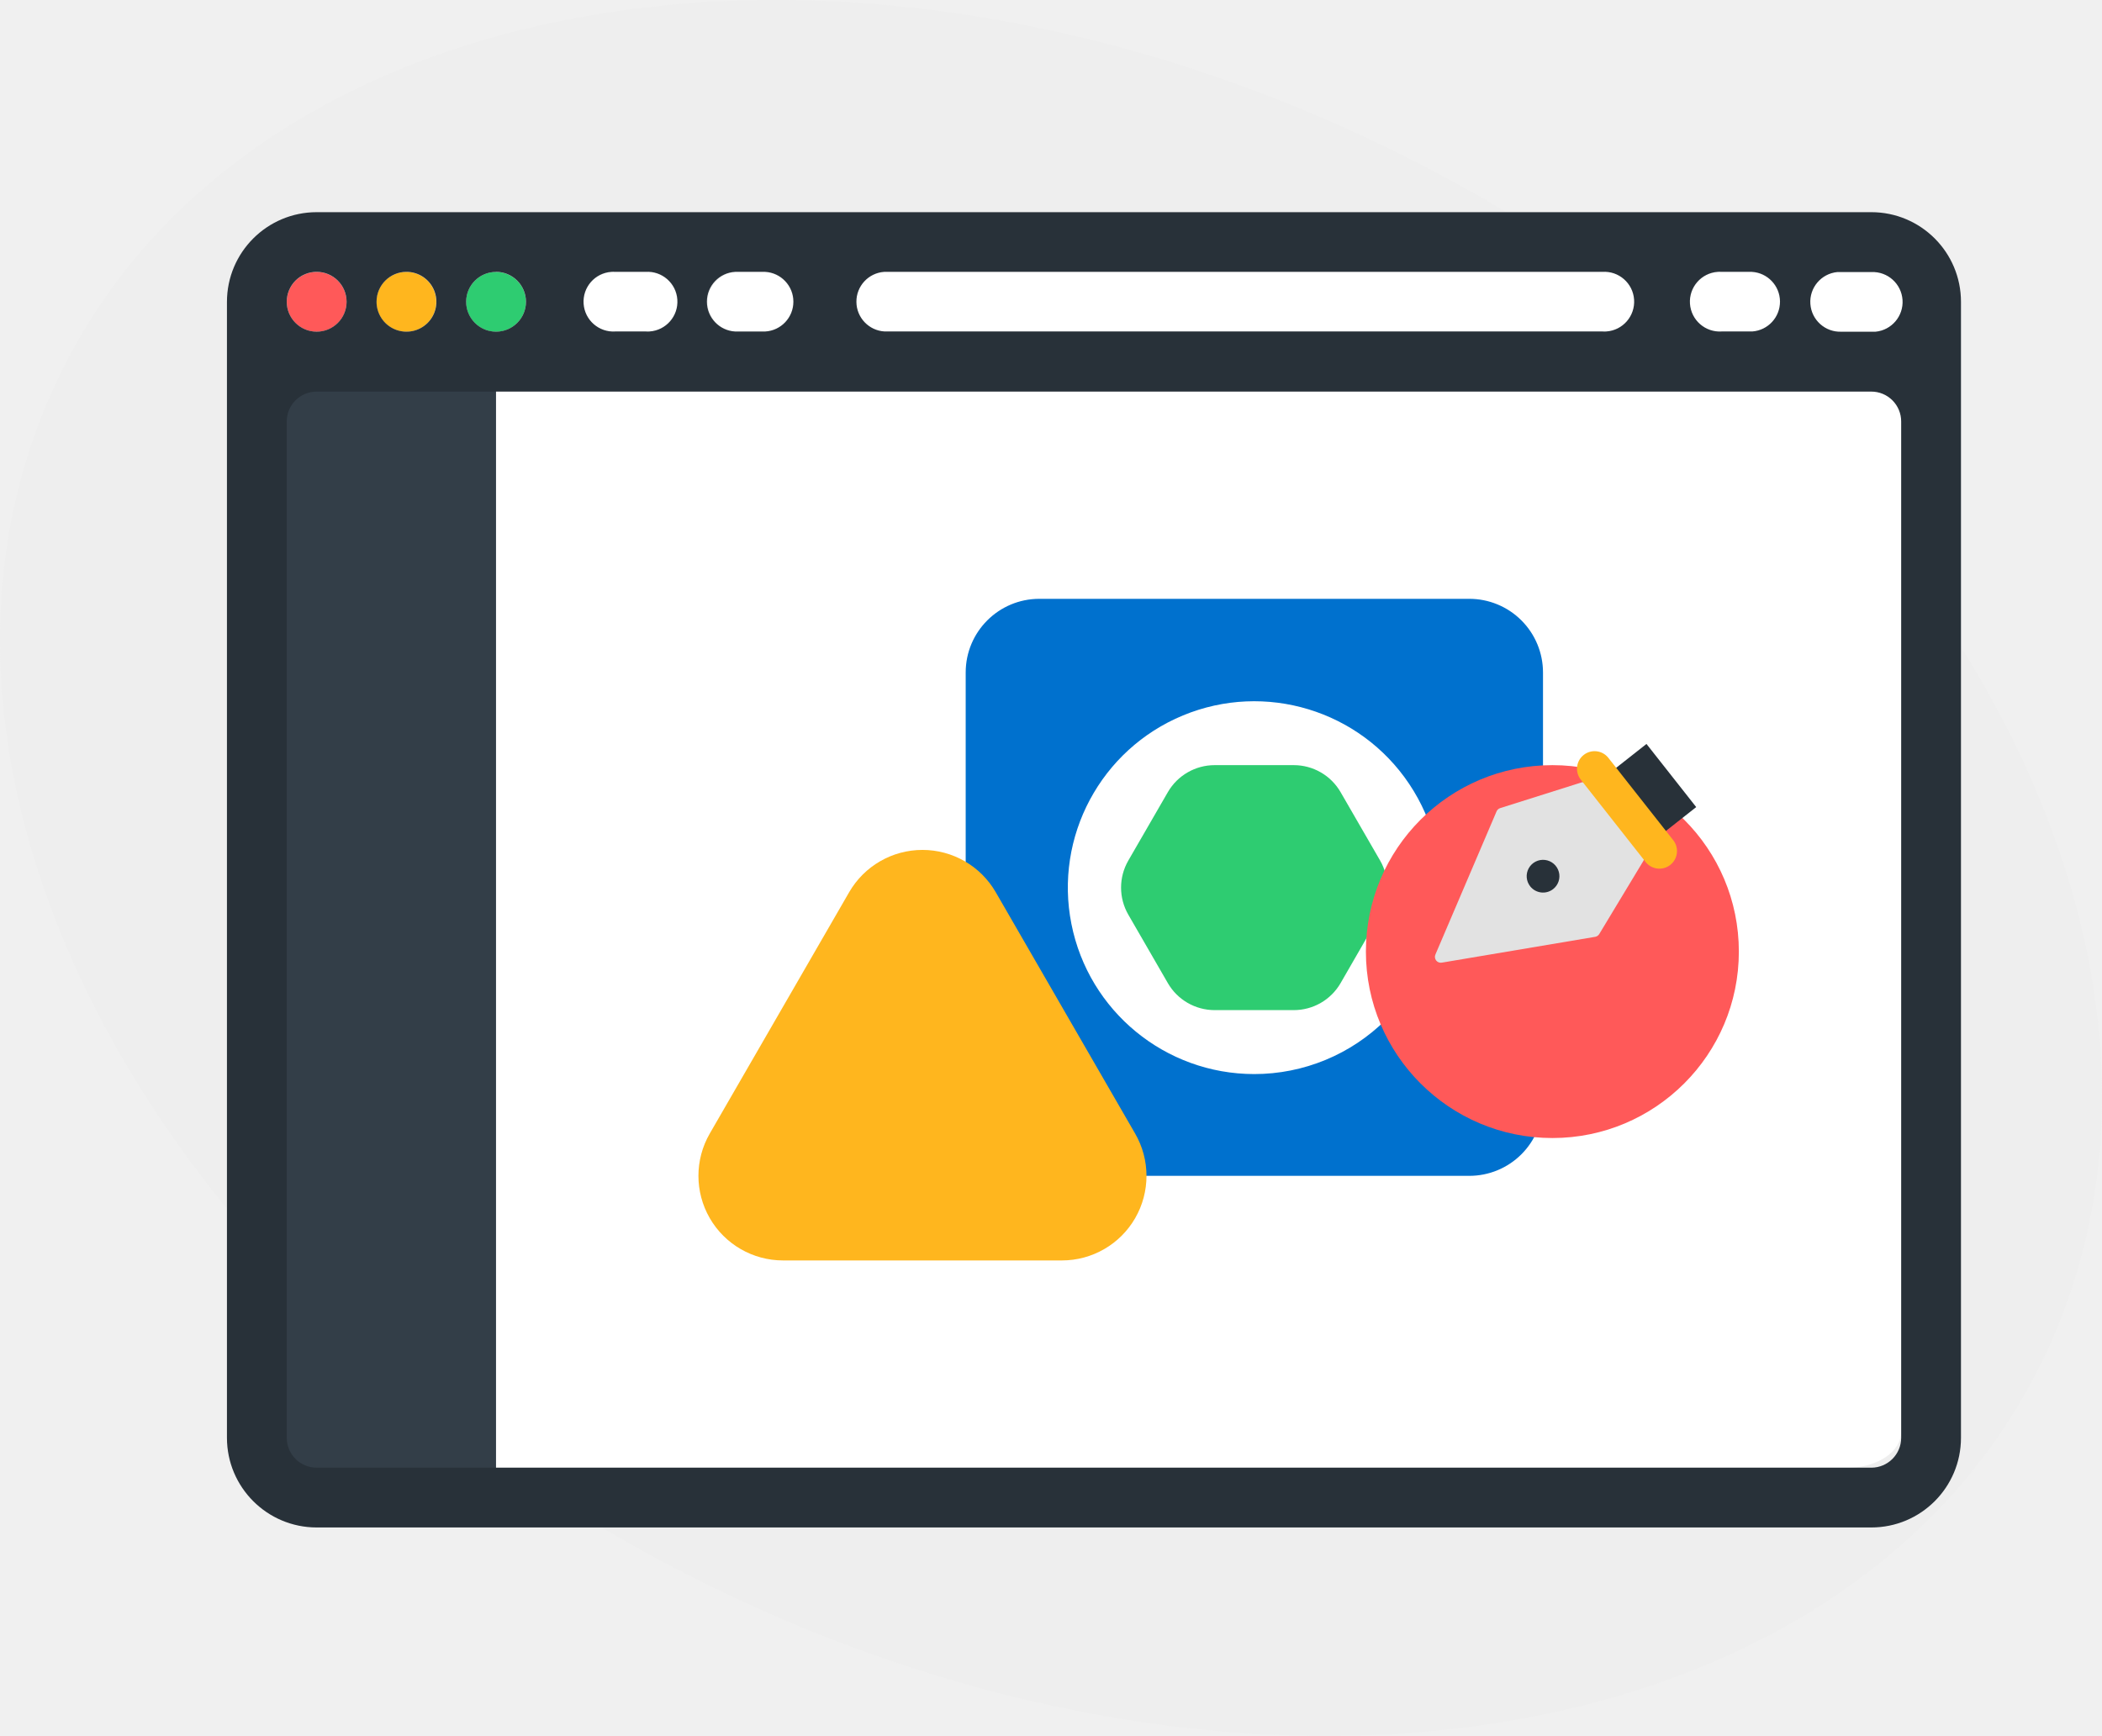
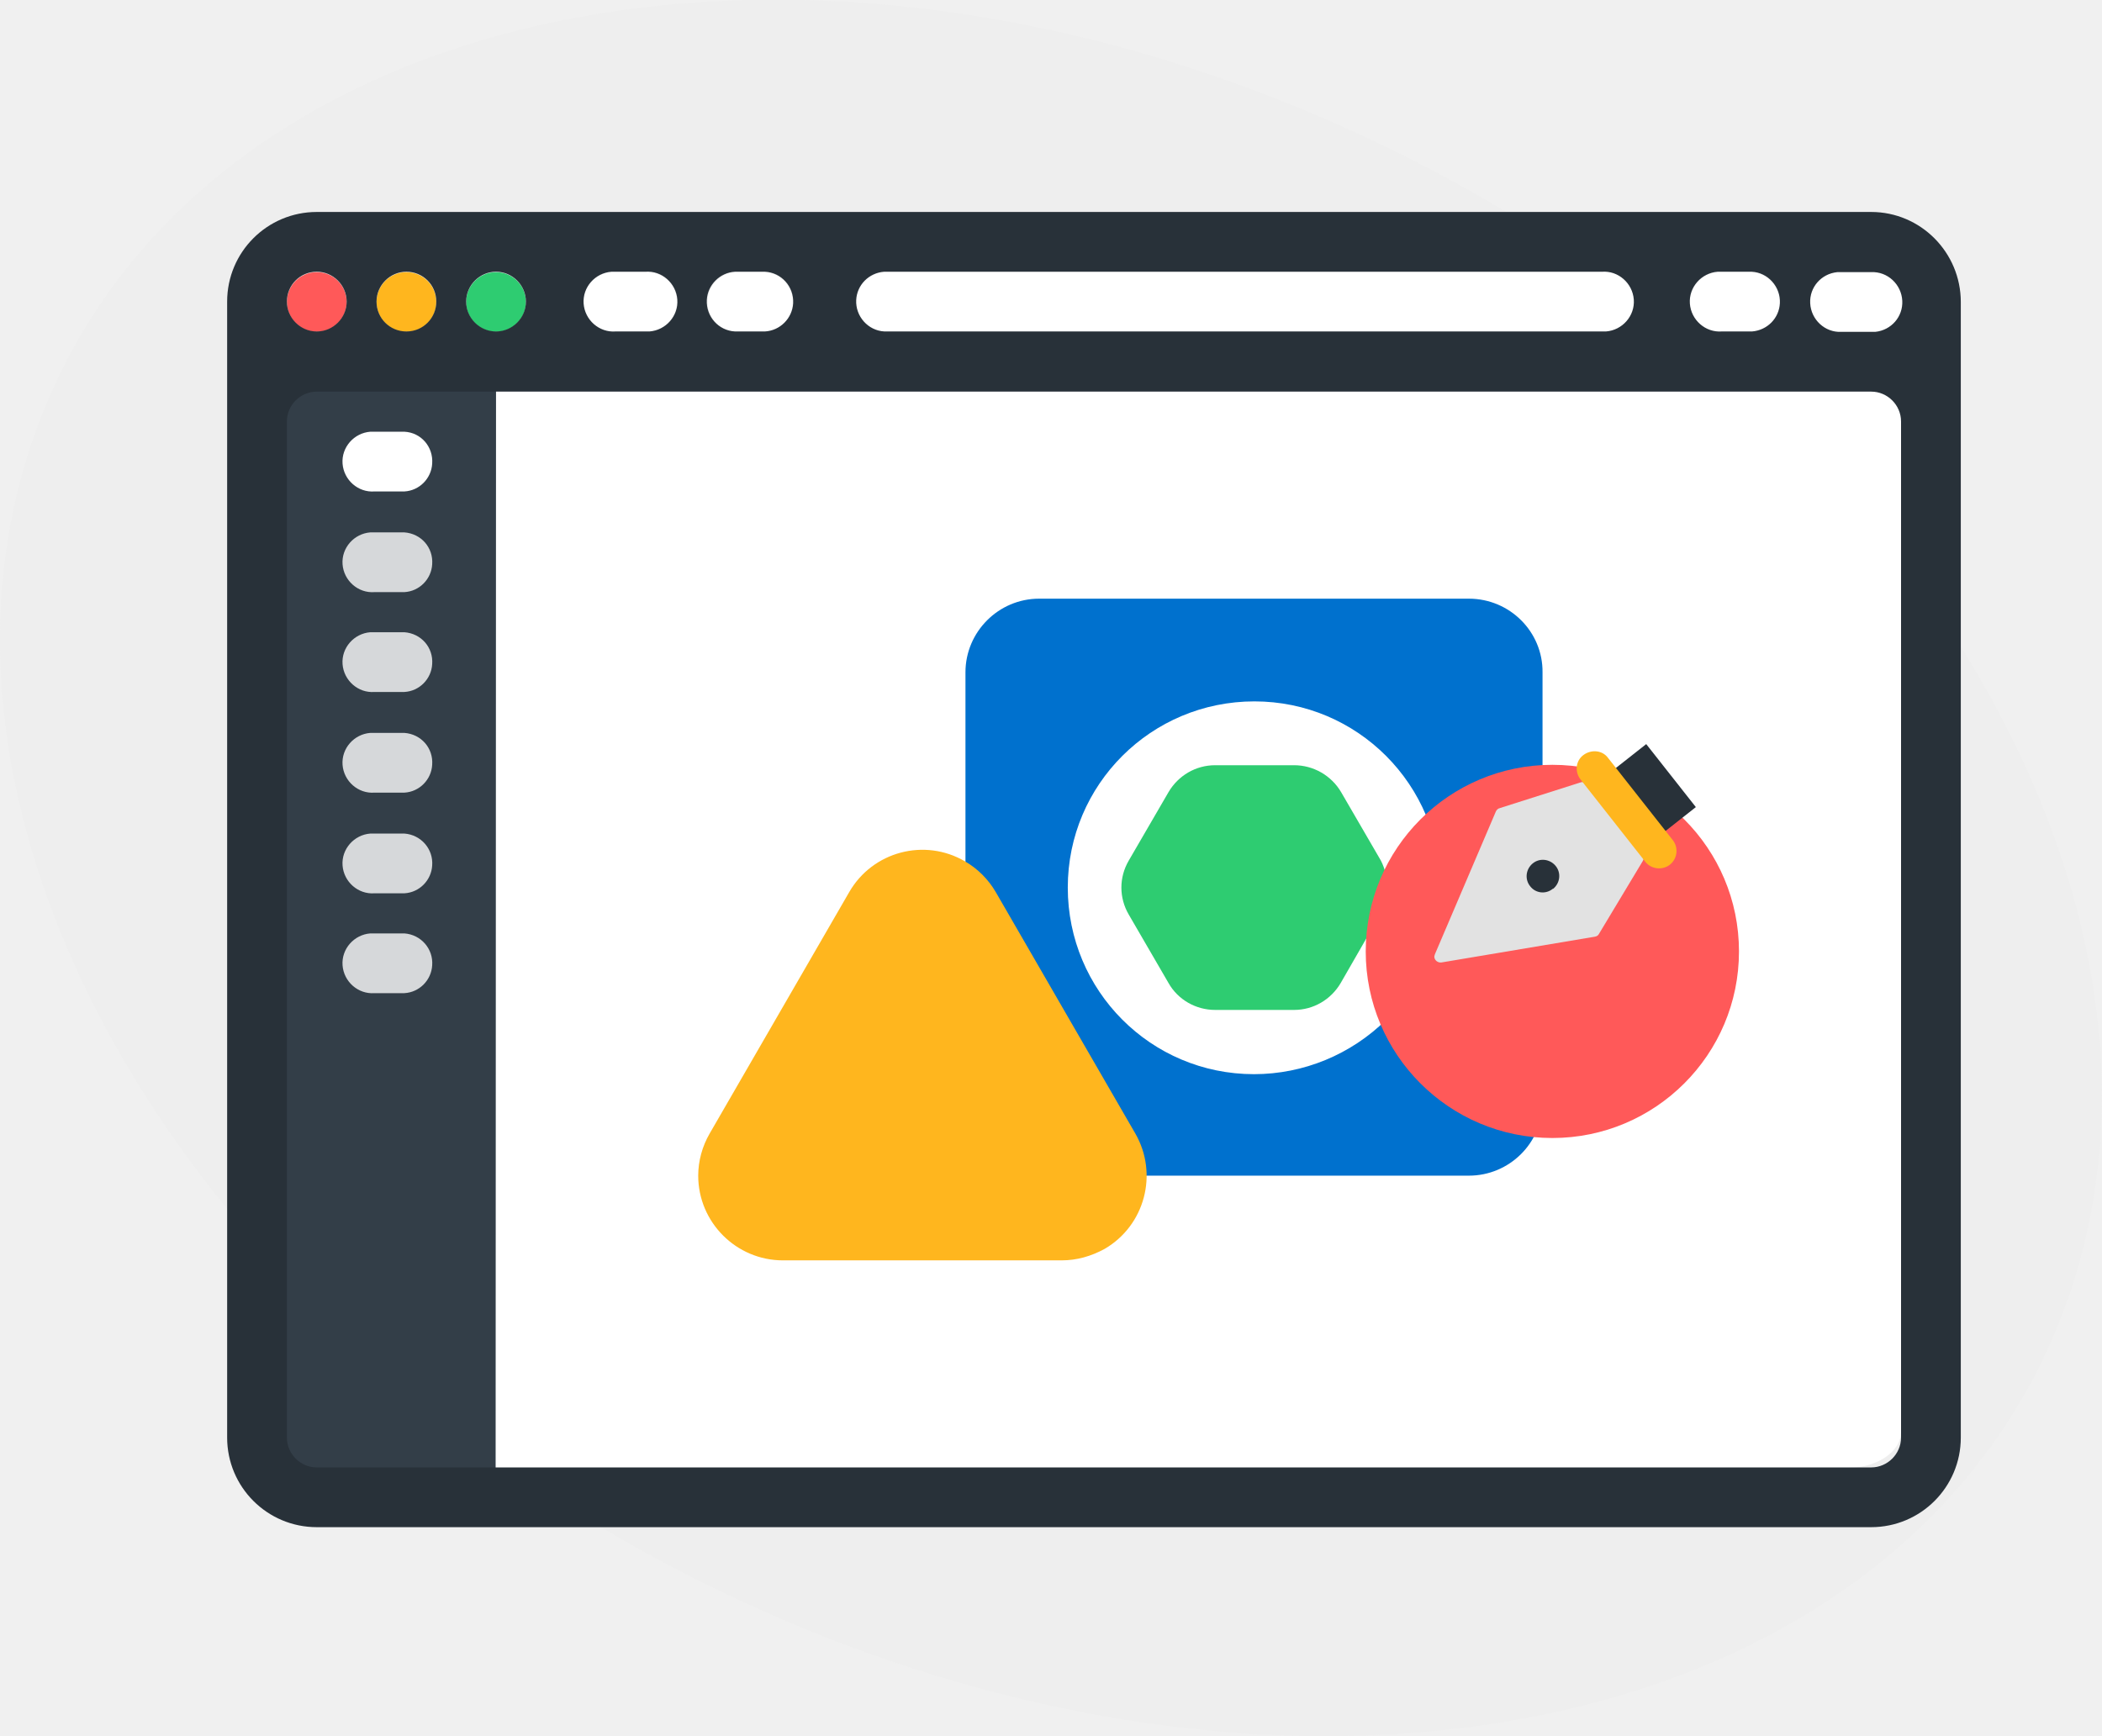
- <svg xmlns="http://www.w3.org/2000/svg" viewBox="0 0 513.564 424.19">
-   <defs>
-     <style>.a{fill:#eee;}.b{fill:#fff;}.c{fill:#333e48;}.d{fill:#ff5959;}.e{fill:#ffb61e;}.f{fill:#2ecc71;}.g{fill:#283139;}.h{fill:#0071ce;}.i{fill:#e2e2e2;}</style>
-   </defs>
-   <g transform="translate(-0.001 -0.003)">
-     <path class="a" d="M501.93,326.09a141.68,141.68,0,0,1-30.38,44.85c-61.2,61.19-179,72.06-291,20-40.3-18.77-75.34-43.58-103.55-71.76C10.56,252.73-17.91,167.45,11.65,98.11A141.57,141.57,0,0,1,42,53.26c61.2-61.2,179-72.06,291-20C468.4,96.23,544,227.33,501.93,326.09Z" />
-     <path class="b" d="M464.5,95.67V349.88c0,4.84-5.82,8.76-13,8.76H113.89v-263Z" />
-     <path class="c" d="M121.19,92.13H66.84c-1.16,0-2.09,3.36-2.09,7.5V354.68c0,4.14.93,7.49,2.09,7.5h54.35v-270Z" />
-     <circle class="d" cx="7.31" cy="7.31" r="7.31" transform="translate(70.06 66.45)" />
-     <circle class="e" cx="7.31" cy="7.31" r="7.31" transform="translate(91.97 66.45)" />
-     <circle class="f" cx="7.31" cy="7.31" r="7.31" transform="translate(113.88 66.45)" />
-     <path class="b" d="M449.9,81.07a7.309,7.309,0,1,1-.9-14.591,6.908,6.908,0,0,1,.91,0h7.3a7.309,7.309,0,1,1,.9,14.591,6.76,6.76,0,0,1-.9,0Zm-29.22,0a7.31,7.31,0,1,1-.91-14.591,6.909,6.909,0,0,1,.91,0H428a7.31,7.31,0,0,1,0,14.59Zm-204.46,0a7.3,7.3,0,0,1,0-14.59H393.43a7.3,7.3,0,0,1,0,14.59Zm-36.59,0a7.32,7.32,0,0,1,0-14.59h7.3a7.31,7.31,0,0,1,0,14.59Zm-30.21,0a7.31,7.31,0,0,1,0-14.59h8.3a7.309,7.309,0,1,1,.9,14.591,6.762,6.762,0,0,1-.9,0Z" />
-     <path class="g" d="M457.2,51.85H77.37A21.93,21.93,0,0,0,55.45,73.76h0V351.33a21.93,21.93,0,0,0,21.92,21.92H457.2a21.91,21.91,0,0,0,21.91-21.92h0V73.76A21.91,21.91,0,0,0,457.2,51.85ZM420.68,66.43H428A7.3,7.3,0,0,1,428.12,81h-7.44a7.3,7.3,0,1,1-1-14.57,5.41,5.41,0,0,1,.9,0Zm-204.53,0H391.46a7.3,7.3,0,1,1,1,14.57,5.411,5.411,0,0,1-.9,0H216.15A7.3,7.3,0,0,1,216,66.43Zm-36.52,0h7.3a7.3,7.3,0,0,1,0,14.58h-7.3a7.3,7.3,0,0,1,0-14.58Zm-29.22,0h7.3a7.3,7.3,0,1,1,1,14.57,5.411,5.411,0,0,1-.9,0h-7.44a7.3,7.3,0,1,1-1-14.57,5.3,5.3,0,0,1,.89,0Zm-29.22,0a7.31,7.31,0,1,1-7.3,7.3h0a7.3,7.3,0,0,1,7.3-7.28Zm-21.91,0A7.31,7.31,0,1,1,92,73.73h0a7.32,7.32,0,0,1,7.31-7.3Zm-21.91,0a7.31,7.31,0,1,1-7.31,7.3h0a7.3,7.3,0,0,1,7.31-7.3ZM464.5,139.5V351.34a7.3,7.3,0,0,1-7.3,7.3H77.37a7.3,7.3,0,0,1-7.31-7.3h0V103a7.31,7.31,0,0,1,7.31-7.31H457.2a7.3,7.3,0,0,1,7.3,7.31h0Zm-7.3-58.44h-7.3a7.31,7.31,0,0,1-1-14.58h8.34a7.31,7.31,0,0,1,1,14.58,6.76,6.76,0,0,1-.9,0Z" />
-     <path class="f" d="M331.848,218.588,322.2,235.322a13.2,13.2,0,0,1-11.434,6.6H291.429a13.2,13.2,0,0,1-11.434-6.6l-9.665-16.735a13.23,13.23,0,0,1,0-13.2l9.665-16.726a13.2,13.2,0,0,1,11.434-6.6h19.32a13.2,13.2,0,0,1,11.451,6.6l9.665,16.726A13.23,13.23,0,0,1,331.848,218.588Z" transform="translate(5.336 4.91)" />
-     <path class="h" d="M358.94,146.33h-105a18,18,0,0,0-18,18v105a18,18,0,0,0,18,18h105a18,18,0,0,0,18.05-18v-105a18,18,0,0,0-18.05-18ZM306.42,262.46a45.55,45.55,0,1,1,32.234-13.337A45.56,45.56,0,0,1,306.42,262.46Z" />
-     <circle class="d" cx="45.56" cy="45.56" r="45.56" transform="translate(333.72 186.97)" />
-     <path class="e" d="M259.45,308H191.31a20.67,20.67,0,0,1-17.9-31l34.07-59a20.68,20.68,0,0,1,35.79,0l34.07,59a20.66,20.66,0,0,1-17.89,31Z" />
-     <path class="i" d="M389.75,228.92l-37.48,6.31a1.43,1.43,0,0,1-1.56-2l14.93-34.95a1.43,1.43,0,0,1,.89-.81l19.82-6.26a1.43,1.43,0,0,1,1.56.48l13.47,17.11a1.43,1.43,0,0,1,.1,1.63l-10.74,17.8A1.45,1.45,0,0,1,389.75,228.92Z" />
-     <rect class="g" width="10.31" height="19.63" transform="matrix(0.786, -0.619, 0.619, 0.786, 394.168, 188.173)" />
-     <path class="g" d="M373.88,216.61a4,4,0,1,1,5.57.66A4,4,0,0,1,373.88,216.61Z" />
-     <path class="e" d="M386.22,190.51a4.293,4.293,0,1,1,6.74-5.32l15.94,20.24a4.3,4.3,0,0,1-6.75,5.32Z" />
+ <svg xmlns="http://www.w3.org/2000/svg" version="1.1" id="Capa_1" x="0px" y="0px" viewBox="0 0 513.6 424.2" style="enable-background:new 0 0 513.6 424.2;" xml:space="preserve">
+   <style type="text/css">
+ 	.st0{fill:#EEEEEE;}
+ 	.st1{fill:#FFFFFF;}
+ 	.st2{fill:#333E48;}
+ 	.st3{fill:#FF5959;}
+ 	.st4{fill:#FFB61E;}
+ 	.st5{fill:#2ECC71;}
+ 	.st6{fill:#283139;}
+ 	.st7{fill:#0071CE;}
+ 	.st8{fill:#E2E2E2;}
+ 	.st9{fill:#D6D8DA;}
+ </style>
+   <g>
+     <path class="st0" d="M501.9,326.1c-7.1,16.8-17.5,32-30.4,44.9c-61.2,61.2-179,72.1-291,20c-40.3-18.8-75.3-43.6-103.5-71.8   C10.6,252.7-17.9,167.4,11.6,98.1c7.1-16.8,17.4-32,30.4-44.9c61.2-61.2,179-72.1,291-20C468.4,96.2,544,227.3,501.9,326.1z" />
+     <path class="st1" d="M464.5,95.7v254.2c0,4.8-5.8,8.8-13,8.8H113.9v-263L464.5,95.7z" />
+     <path class="st2" d="M121.2,92.1H66.8c-1.2,0-2.1,3.4-2.1,7.5v255c0,4.1,0.9,7.5,2.1,7.5h54.3L121.2,92.1L121.2,92.1z" />
+     <circle class="st3" cx="77.4" cy="73.8" r="7.3" />
+     <circle class="st4" cx="99.3" cy="73.8" r="7.3" />
+     <circle class="st5" cx="121.2" cy="73.8" r="7.3" />
+     <path class="st1" d="M449.9,81.1c-4,0.2-7.5-2.8-7.7-6.8c-0.2-4,2.8-7.5,6.8-7.7c0.3,0,0.6,0,0.9,0h7.3c4-0.2,7.5,2.8,7.7,6.8   c0.2,4-2.8,7.5-6.8,7.7c-0.3,0-0.6,0-0.9,0L449.9,81.1z M420.7,81.1c-4,0.3-7.5-2.7-7.8-6.8c-0.3-4,2.7-7.5,6.8-7.8   c0,0,0.1,0,0.1,0c0.3,0,0.6,0,0.9,0h7.3c4,0.3,7.1,3.7,6.8,7.8c-0.2,3.7-3.2,6.6-6.8,6.8L420.7,81.1z M216.2,81.1   c-4-0.1-7.2-3.5-7-7.6c0.1-3.8,3.2-6.9,7-7h177.2c4,0.1,7.2,3.5,7,7.6c-0.1,3.8-3.2,6.9-7,7L216.2,81.1z M179.6,81.1   c-4-0.3-7-3.9-6.7-7.9c0.3-3.6,3.1-6.4,6.7-6.7h7.3c4,0.3,7.1,3.7,6.8,7.8c-0.2,3.7-3.2,6.6-6.8,6.8L179.6,81.1z M149.4,81.1   c-4-0.3-7.1-3.7-6.8-7.8c0.2-3.7,3.2-6.6,6.8-6.8h8.3c4-0.2,7.5,2.8,7.7,6.8s-2.8,7.5-6.8,7.7c-0.3,0-0.6,0-0.9,0L149.4,81.1z" />
+     <path class="st6" d="M457.2,51.8H77.4c-12.1,0-21.9,9.8-21.9,21.9l0,0v277.6c0,12.1,9.8,21.9,21.9,21.9h379.8   c12.1,0,21.9-9.8,21.9-21.9c0,0,0,0,0,0l0,0V73.8C479.1,61.7,469.3,51.8,457.2,51.8L457.2,51.8z M420.7,66.4h7.3   c4,0.2,7.1,3.7,6.9,7.7c-0.2,3.7-3.1,6.6-6.8,6.9h-7.4c-4,0.3-7.5-2.8-7.8-6.8c-0.3-4,2.8-7.5,6.8-7.8c0.3,0,0.6,0,0.9,0H420.7z    M216.1,66.4h175.3c4-0.3,7.5,2.8,7.8,6.8c0.3,4-2.8,7.5-6.8,7.8c-0.3,0-0.6,0-0.9,0H216.1c-4-0.2-7.1-3.7-6.9-7.7   c0.2-3.7,3.1-6.6,6.8-6.9H216.1z M179.6,66.4h7.3c4,0.2,7.1,3.6,6.9,7.7c-0.2,3.7-3.2,6.7-6.9,6.9h-7.3c-4-0.2-7.1-3.6-6.9-7.7   C172.9,69.6,175.9,66.6,179.6,66.4z M150.4,66.4h7.3c4-0.3,7.5,2.8,7.8,6.8c0.3,4-2.8,7.5-6.8,7.8c-0.3,0-0.6,0-0.9,0h-7.4   c-4,0.3-7.5-2.8-7.8-6.8c-0.3-4,2.8-7.5,6.8-7.8c0.3,0,0.6,0,0.9,0H150.4z M121.2,66.4c4,0,7.3,3.3,7.3,7.3c0,4-3.3,7.3-7.3,7.3   c-4,0-7.3-3.3-7.3-7.3c0,0,0,0,0,0l0,0C113.9,69.7,117.2,66.4,121.2,66.4L121.2,66.4z M99.3,66.4c4,0,7.3,3.2,7.3,7.3   c0,4-3.2,7.3-7.3,7.3c-4,0-7.3-3.2-7.3-7.3c0,0,0,0,0,0l0,0C92,69.7,95.3,66.4,99.3,66.4L99.3,66.4z M77.4,66.4   c4,0,7.3,3.3,7.3,7.3c0,4-3.3,7.3-7.3,7.3c-4,0-7.3-3.3-7.3-7.3c0,0,0,0,0,0l0,0C70.1,69.7,73.3,66.4,77.4,66.4   C77.4,66.4,77.4,66.4,77.4,66.4z M464.5,139.5v211.8c0,4-3.3,7.3-7.3,7.3H77.4c-4,0-7.3-3.3-7.3-7.3c0,0,0,0,0,0l0,0V103   c0-4,3.3-7.3,7.3-7.3h379.8c4,0,7.3,3.3,7.3,7.3c0,0,0,0,0,0l0,0V139.5z M457.2,81.1h-7.3c-4,0.2-7.4-3-7.6-7   c-0.2-3.9,2.7-7.2,6.6-7.6h8.3c4-0.2,7.4,3,7.6,7c0.2,3.9-2.7,7.2-6.6,7.6c-0.3,0-0.6,0-0.9,0H457.2z" />
+     <path class="st5" d="M337.2,223.5l-9.6,16.7c-2.4,4.1-6.7,6.6-11.4,6.6h-19.3c-4.7,0-9.1-2.5-11.4-6.6l-9.7-16.7   c-2.4-4.1-2.4-9.1,0-13.2l9.7-16.7c2.4-4.1,6.7-6.6,11.4-6.6h19.3c4.7,0,9.1,2.5,11.5,6.6l9.7,16.7   C339.5,214.4,339.5,219.4,337.2,223.5z" />
+     <path class="st7" d="M358.9,146.3h-105c-9.9,0-18,8.1-18,18v105c0,9.9,8.1,18,18,18h105c9.9,0,18-8,18-17.9c0,0,0,0,0-0.1v-105   C377,154.4,368.9,146.3,358.9,146.3C359,146.3,359,146.3,358.9,146.3L358.9,146.3z M306.4,262.5c-25.2,0-45.5-20.4-45.5-45.6   s20.4-45.5,45.6-45.5c25.2,0,45.5,20.4,45.5,45.6c0,12.1-4.8,23.6-13.3,32.2C330.1,257.7,318.5,262.5,306.4,262.5z" />
+     <circle class="st3" cx="379.3" cy="232.5" r="45.6" />
+     <path class="st4" d="M259.4,308h-68.1c-11.4,0-20.7-9.3-20.7-20.7c0-3.6,1-7.2,2.8-10.3l34.1-59c5.7-9.9,18.4-13.3,28.3-7.5   c3.1,1.8,5.7,4.4,7.5,7.5l34.1,59c5.7,9.9,2.3,22.5-7.5,28.2C266.6,307,263.1,308,259.4,308z" />
+     <path class="st8" d="M389.7,228.9l-37.5,6.3c-0.8,0.1-1.5-0.4-1.7-1.1c-0.1-0.3,0-0.6,0.1-0.9l14.9-34.9c0.2-0.4,0.5-0.7,0.9-0.8   l19.8-6.3c0.6-0.2,1.2,0,1.6,0.5l13.5,17.1c0.4,0.5,0.4,1.1,0.1,1.6l-10.7,17.8C390.5,228.6,390.2,228.8,389.7,228.9z" />
+     <rect x="399.1" y="182.9" transform="matrix(0.7856 -0.6187 0.6187 0.7856 -32.5495 291.4474)" class="st6" width="10.3" height="19.6" />
+     <path class="st6" d="M373.9,216.6c-1.4-1.7-1.1-4.2,0.6-5.6c1.7-1.4,4.2-1.1,5.6,0.6c1.4,1.7,1.1,4.2-0.6,5.6c0,0,0,0-0.1,0   C377.7,218.6,375.2,218.3,373.9,216.6z" />
+     <path class="st4" d="M386.2,190.5c-1.5-1.9-1.2-4.6,0.7-6s4.6-1.2,6,0.7l15.9,20.2c1.4,1.9,1,4.6-0.9,6c-1.8,1.3-4.4,1-5.8-0.7   L386.2,190.5z" />
+     <path class="st1" d="M98.8,105.5h-7.3c-0.3,0-0.6,0-0.9,0c-0.1,0-0.1,0-0.1,0c-4,0.3-7.1,3.8-6.8,7.8c0.3,4,3.8,7.1,7.8,6.8h7.3   c3.7-0.2,6.6-3.2,6.8-6.8C105.9,109.2,102.9,105.7,98.8,105.5z" />
+     <path class="st9" d="M98.8,130.1h-7.3c-0.3,0-0.6,0-0.9,0c-0.1,0-0.1,0-0.1,0c-4,0.3-7.1,3.8-6.8,7.8c0.3,4,3.8,7.1,7.8,6.8h7.3   c3.7-0.2,6.6-3.2,6.8-6.8C105.9,133.8,102.9,130.4,98.8,130.1z" />
+     <path class="st9" d="M98.8,154.5h-7.3c-0.3,0-0.6,0-0.9,0c-0.1,0-0.1,0-0.1,0c-4,0.3-7.1,3.8-6.8,7.8c0.3,4,3.8,7.1,7.8,6.8h7.3   c3.7-0.2,6.6-3.2,6.8-6.8C105.9,158.2,102.9,154.8,98.8,154.5z" />
+     <path class="st9" d="M98.8,179.1h-7.3c-0.3,0-0.6,0-0.9,0c-0.1,0-0.1,0-0.1,0c-4,0.3-7.1,3.8-6.8,7.8c0.3,4,3.8,7.1,7.8,6.8h7.3   c3.7-0.2,6.6-3.2,6.8-6.8C105.9,182.8,102.9,179.4,98.8,179.1z" />
+     <path class="st9" d="M98.8,203.7h-7.3c-0.3,0-0.6,0-0.9,0c-0.1,0-0.1,0-0.1,0c-4,0.3-7.1,3.8-6.8,7.8c0.3,4,3.8,7.1,7.8,6.8h7.3   c3.7-0.2,6.6-3.2,6.8-6.8C105.9,207.5,102.9,204,98.8,203.7z" />
+     <path class="st9" d="M98.8,228.1h-7.3c-0.3,0-0.6,0-0.9,0c-0.1,0-0.1,0-0.1,0c-4,0.3-7.1,3.8-6.8,7.8c0.3,4,3.8,7.1,7.8,6.8h7.3   c3.7-0.2,6.6-3.2,6.8-6.8C105.9,231.9,102.9,228.4,98.8,228.1z" />
  </g>
</svg>
